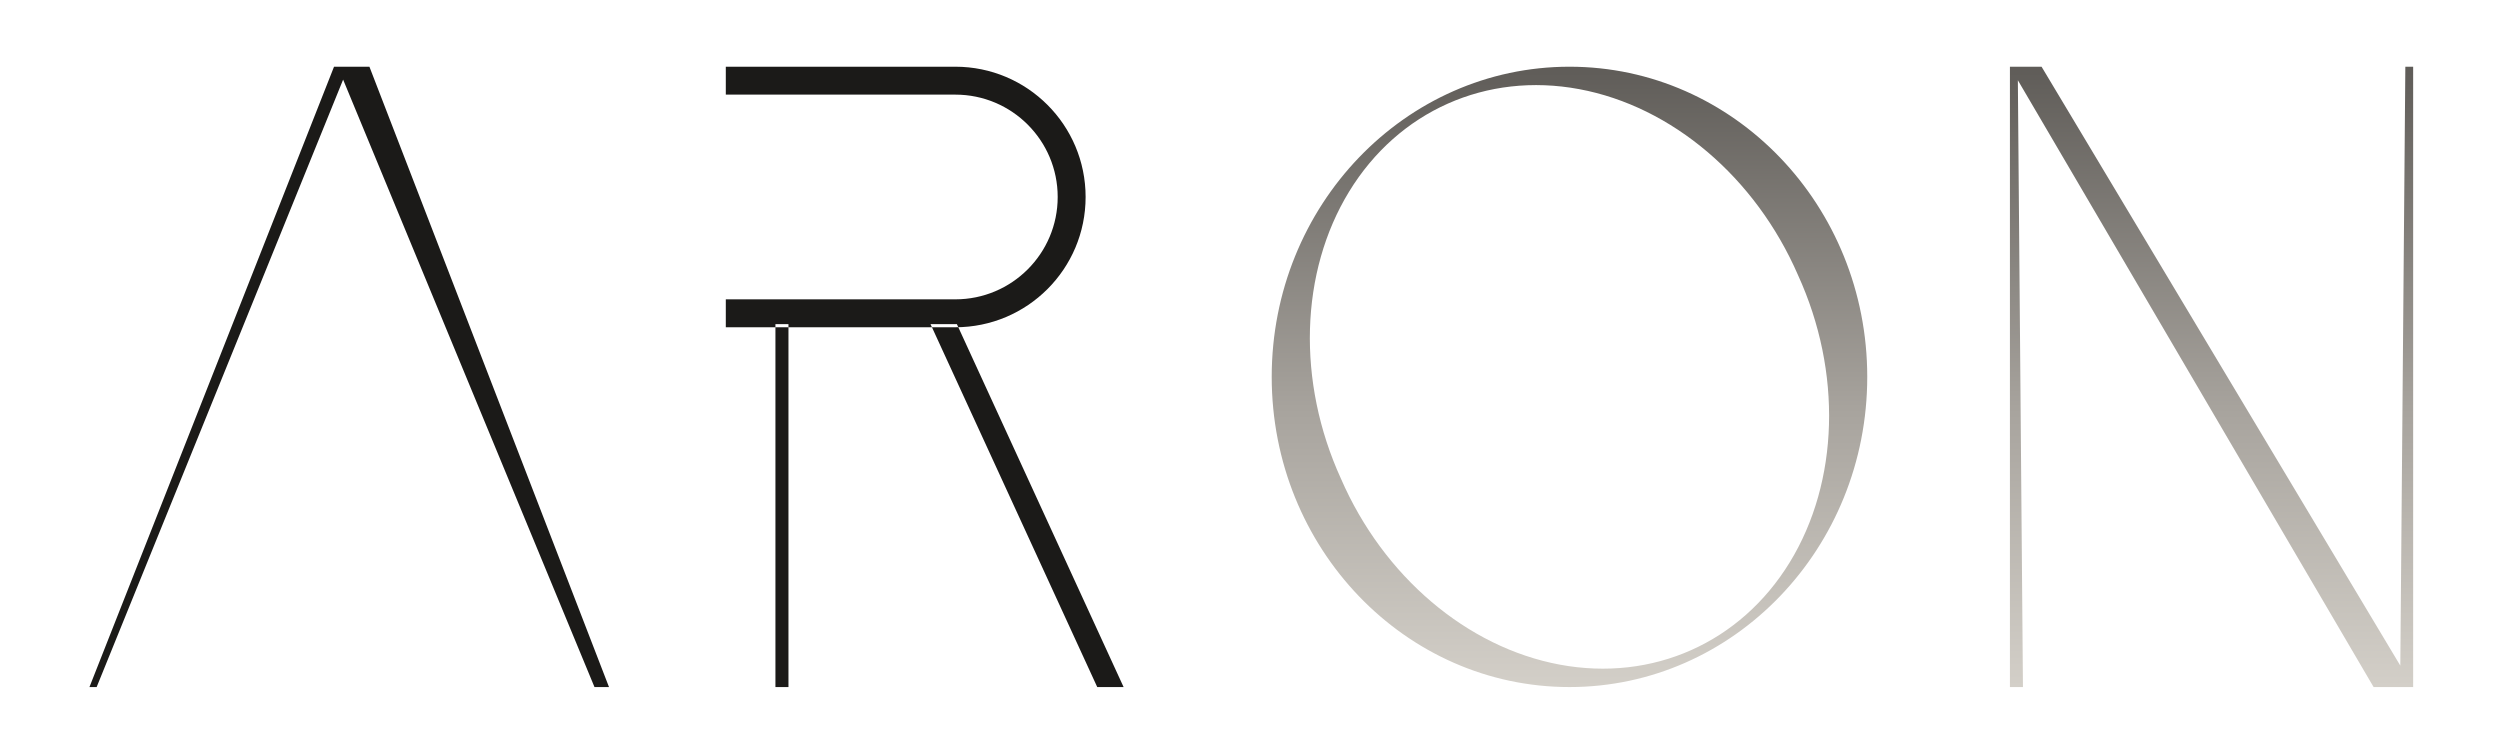
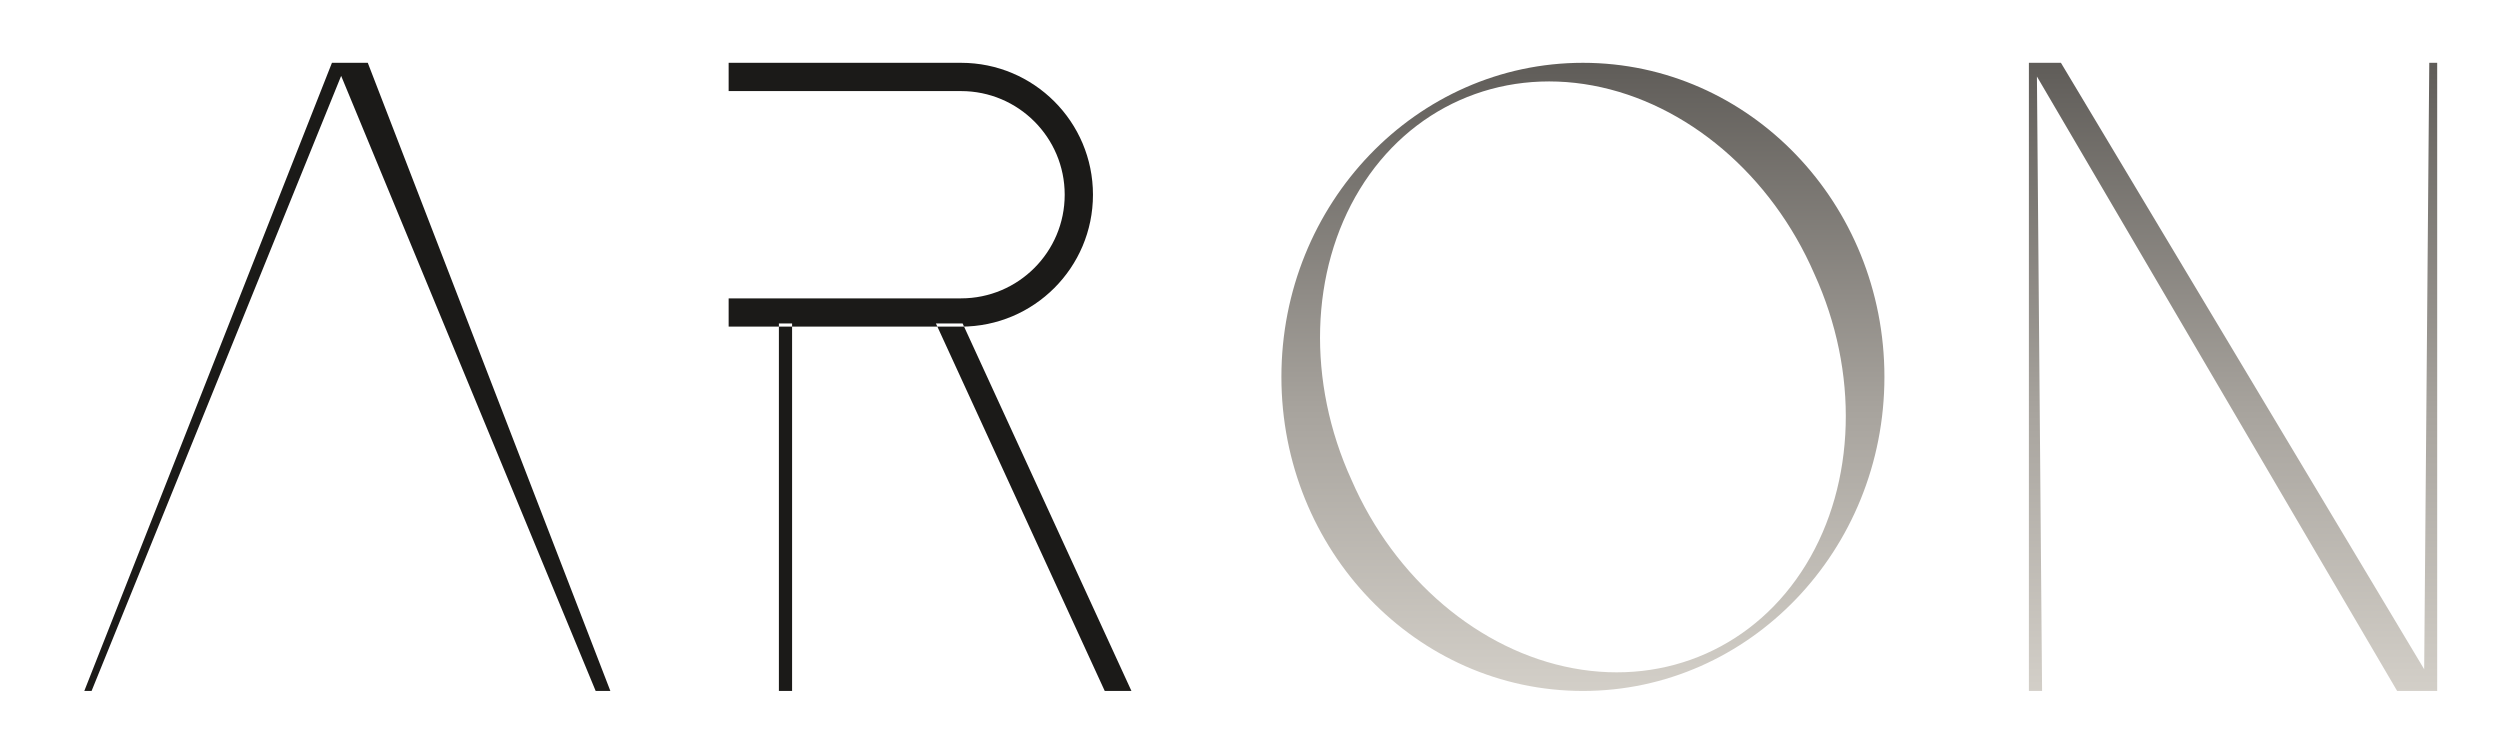
- <svg xmlns="http://www.w3.org/2000/svg" width="796" height="240" viewBox="-10 20 806 240">
+ <svg xmlns="http://www.w3.org/2000/svg" width="796" height="240" viewBox="-6 20 792 240">
  <defs>
    <linearGradient id="gdesk-horseshoel" x1="0" y1="0" x2="0" y2="1">
      <stop offset="0" stop-color="#5f5c58" />
      <stop offset=".55" stop-color="#a7a39d" />
      <stop offset="1" stop-color="#d3cfc8" />
    </linearGradient>
  </defs>
  <path d="M97.69 40.00 L102.31 40.00 L21.16 240.00 L18.84 240.00 Z M98.90 40.00 L109.10 40.00 L186.34 240.00 L181.66 240.00 Z" fill="#1b1a18" />
  <path d="M0 0" fill="none" stroke="#1b1a18" stroke-width="4.2" />
  <path d="M0 0" fill="#1b1a18" />
  <path d="M224 40 H298 A42 42 0 0 1 298 124 H224 V115 H298 A33 33 0 0 0 298 49 H224 Z M240.00 123.00 L244.20 123.00 L244.20 240.00 L240.00 240.00 Z M290.00 123.00 L298.50 123.00 L352.25 240.00 L343.75 240.00 Z" fill="#1b1a18" fill-rule="evenodd" />
  <path d="M0 0" fill="none" stroke="#1b1a18" stroke-width="2.31" />
  <path d="M0 0" fill="#1b1a18" />
  <path d="M400 140 A96 100 0 1 0 592 140 A96 100 0 1 0 400 140 Z M422.32 172.81 A80.66 95.38 -24.0 1 1 569.68 107.19 A80.66 95.38 -24.0 1 1 422.32 172.81 Z" fill="url(#gdesk-horseshoel)" fill-rule="evenodd" />
  <path d="M638.00 40.00 L640.52 40.00 L642.20 240.00 L638.00 240.00 Z M765.48 40.00 L768.00 40.00 L768.00 240.00 L763.80 240.00 Z M638.00 40.00 L648.20 40.00 L768.00 240.00 L755.25 240.00 Z" fill="url(#gdesk-horseshoel)" />
</svg>
